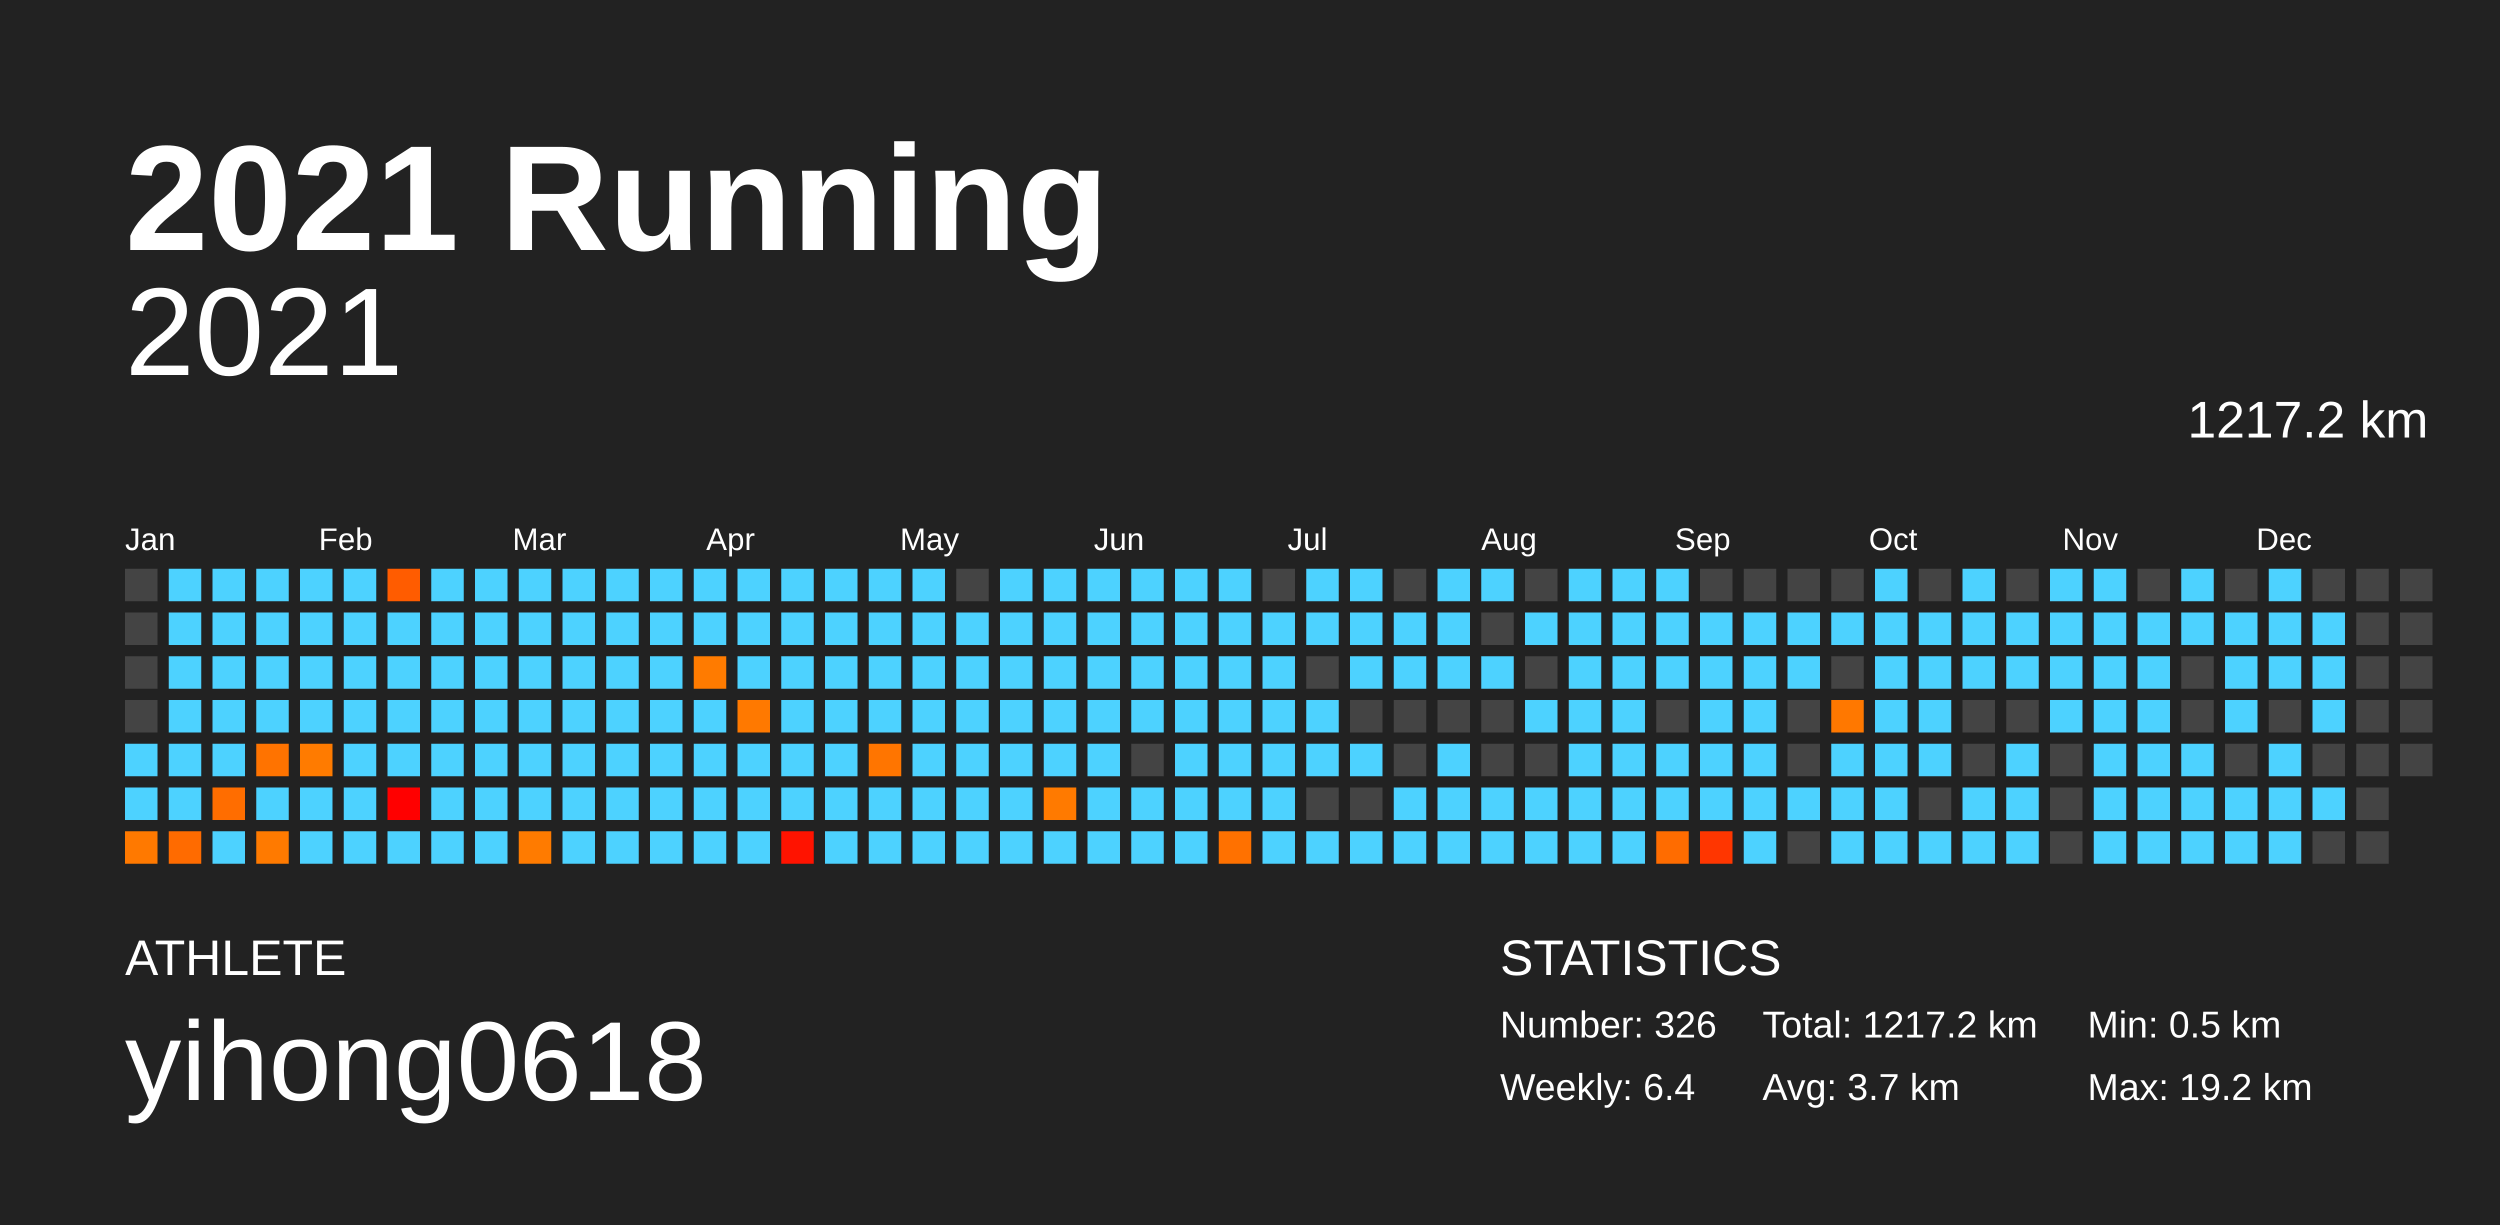
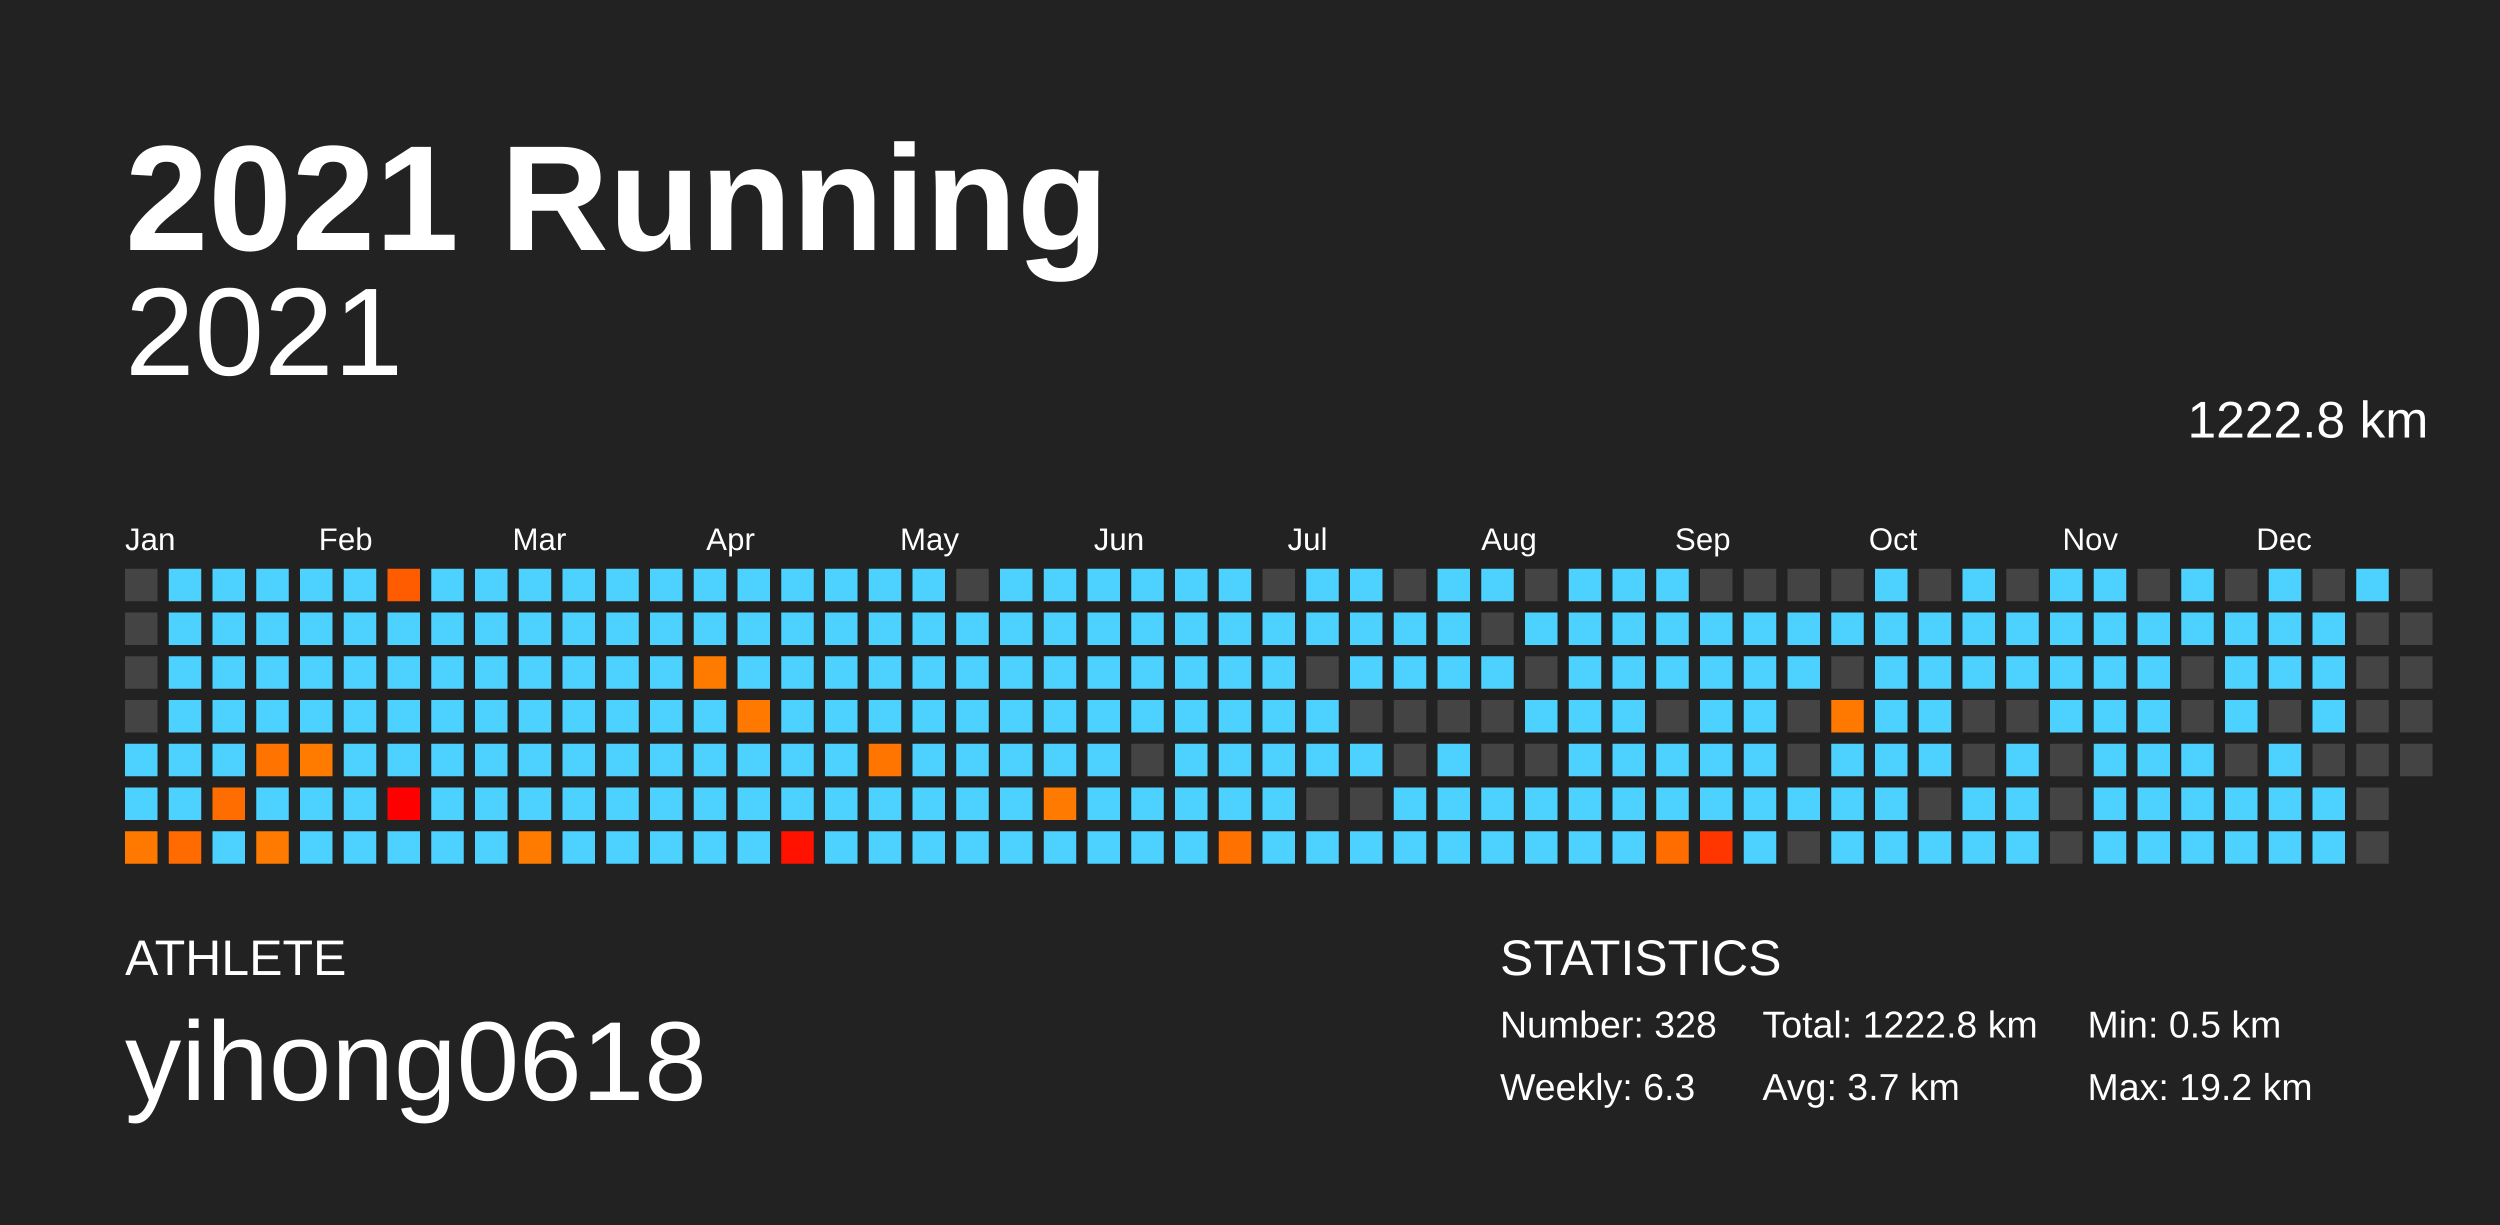
<svg xmlns="http://www.w3.org/2000/svg" baseProfile="full" height="98mm" version="1.1" viewBox="0,0,200,98" width="200mm">
  <defs />
  <rect fill="#222222" height="98" width="200" x="0" y="0" />
  <text fill="#FFFFFF" style="font-size:12px; font-family:Arial; font-weight:bold;" x="10" y="20">2021 Running</text>
  <text fill="#FFFFFF" style="font-size:4px; font-family:Arial" x="10" y="78">ATHLETE</text>
  <text fill="#FFFFFF" style="font-size:9px; font-family:Arial" x="10" y="88">yihong0618</text>
  <text fill="#FFFFFF" style="font-size:4px; font-family:Arial" x="120" y="78">STATISTICS</text>
-   <text fill="#FFFFFF" style="font-size:3px; font-family:Arial" x="120" y="83">Number: 326</text>
-   <text fill="#FFFFFF" style="font-size:3px; font-family:Arial" x="120" y="88">Weekly: 6.4</text>
-   <text fill="#FFFFFF" style="font-size:3px; font-family:Arial" x="141" y="83">Total: 1217.2 km</text>
+   <text fill="#FFFFFF" style="font-size:3px; font-family:Arial" x="120" y="83">Number: 328</text>
+   <text fill="#FFFFFF" style="font-size:3px; font-family:Arial" x="120" y="88">Weekly: 6.3</text>
+   <text fill="#FFFFFF" style="font-size:3px; font-family:Arial" x="141" y="83">Total: 1222.8 km</text>
  <text fill="#FFFFFF" style="font-size:3px; font-family:Arial" x="141" y="88">Avg: 3.7 km</text>
  <text fill="#FFFFFF" style="font-size:3px; font-family:Arial" x="167" y="83">Min: 0.5 km</text>
  <text fill="#FFFFFF" style="font-size:3px; font-family:Arial" x="167" y="88">Max: 19.2 km</text>
  <text alignment-baseline="hanging" fill="#FFFFFF" style="font-size:10.0px; font-family:Arial;" x="10" y="30">2021</text>
-   <text alignment-baseline="hanging" fill="#FFFFFF" style="font-size:4.125px; font-family:Arial;" x="175" y="35">1217.2 km</text>
+   <text alignment-baseline="hanging" fill="#FFFFFF" style="font-size:4.125px; font-family:Arial;" x="175" y="35">1222.8 km</text>
  <text fill="#FFFFFF" style="font-size:2.5px; font-family:Arial" x="10.0" y="44">Jan</text>
  <text fill="#FFFFFF" style="font-size:2.5px; font-family:Arial" x="25.5" y="44">Feb</text>
  <text fill="#FFFFFF" style="font-size:2.5px; font-family:Arial" x="41.0" y="44">Mar</text>
  <text fill="#FFFFFF" style="font-size:2.5px; font-family:Arial" x="56.5" y="44">Apr</text>
  <text fill="#FFFFFF" style="font-size:2.5px; font-family:Arial" x="72.0" y="44">May</text>
  <text fill="#FFFFFF" style="font-size:2.5px; font-family:Arial" x="87.5" y="44">Jun</text>
  <text fill="#FFFFFF" style="font-size:2.5px; font-family:Arial" x="103.0" y="44">Jul</text>
  <text fill="#FFFFFF" style="font-size:2.5px; font-family:Arial" x="118.5" y="44">Aug</text>
  <text fill="#FFFFFF" style="font-size:2.5px; font-family:Arial" x="134.0" y="44">Sep</text>
  <text fill="#FFFFFF" style="font-size:2.5px; font-family:Arial" x="149.5" y="44">Oct</text>
  <text fill="#FFFFFF" style="font-size:2.5px; font-family:Arial" x="165.0" y="44">Nov</text>
  <text fill="#FFFFFF" style="font-size:2.5px; font-family:Arial" x="180.5" y="44">Dec</text>
  <rect fill="#444444" height="2.6" width="2.6" x="10.0" y="45.5" />
  <rect fill="#444444" height="2.6" width="2.6" x="10.0" y="49.0" />
  <rect fill="#444444" height="2.6" width="2.6" x="10.0" y="52.5" />
  <rect fill="#444444" height="2.6" width="2.6" x="10.0" y="56.0" />
  <rect fill="#4dd2ff" height="2.6" width="2.6" x="10.0" y="59.5" />
  <rect fill="#4dd2ff" height="2.6" width="2.6" x="10.0" y="63.0" />
  <rect fill="#ff7900" height="2.6" width="2.6" x="10.0" y="66.5" />
  <rect fill="#4dd2ff" height="2.6" width="2.6" x="13.5" y="45.5" />
  <rect fill="#4dd2ff" height="2.6" width="2.6" x="13.5" y="49.0" />
  <rect fill="#4dd2ff" height="2.6" width="2.6" x="13.5" y="52.5" />
  <rect fill="#4dd2ff" height="2.6" width="2.6" x="13.5" y="56.0" />
  <rect fill="#4dd2ff" height="2.6" width="2.6" x="13.5" y="59.5" />
  <rect fill="#4dd2ff" height="2.6" width="2.6" x="13.5" y="63.0" />
  <rect fill="#ff6b00" height="2.6" width="2.6" x="13.5" y="66.5" />
  <rect fill="#4dd2ff" height="2.6" width="2.6" x="17.0" y="45.5" />
  <rect fill="#4dd2ff" height="2.6" width="2.6" x="17.0" y="49.0" />
  <rect fill="#4dd2ff" height="2.6" width="2.6" x="17.0" y="52.5" />
  <rect fill="#4dd2ff" height="2.6" width="2.6" x="17.0" y="56.0" />
  <rect fill="#4dd2ff" height="2.6" width="2.6" x="17.0" y="59.5" />
  <rect fill="#ff6d00" height="2.6" width="2.6" x="17.0" y="63.0" />
  <rect fill="#4dd2ff" height="2.6" width="2.6" x="17.0" y="66.5" />
  <rect fill="#4dd2ff" height="2.6" width="2.6" x="20.5" y="45.5" />
  <rect fill="#4dd2ff" height="2.6" width="2.6" x="20.5" y="49.0" />
  <rect fill="#4dd2ff" height="2.6" width="2.6" x="20.5" y="52.5" />
  <rect fill="#4dd2ff" height="2.6" width="2.6" x="20.5" y="56.0" />
  <rect fill="#ff7300" height="2.6" width="2.6" x="20.5" y="59.5" />
  <rect fill="#4dd2ff" height="2.6" width="2.6" x="20.5" y="63.0" />
  <rect fill="#ff7a00" height="2.6" width="2.6" x="20.5" y="66.5" />
  <rect fill="#4dd2ff" height="2.6" width="2.6" x="24.0" y="45.5" />
  <rect fill="#4dd2ff" height="2.6" width="2.6" x="24.0" y="49.0" />
  <rect fill="#4dd2ff" height="2.6" width="2.6" x="24.0" y="52.5" />
  <rect fill="#4dd2ff" height="2.6" width="2.6" x="24.0" y="56.0" />
  <rect fill="#ff7b00" height="2.6" width="2.6" x="24.0" y="59.5" />
  <rect fill="#4dd2ff" height="2.6" width="2.6" x="24.0" y="63.0" />
  <rect fill="#4dd2ff" height="2.6" width="2.6" x="24.0" y="66.5" />
  <rect fill="#4dd2ff" height="2.6" width="2.6" x="27.5" y="45.5" />
  <rect fill="#4dd2ff" height="2.6" width="2.6" x="27.5" y="49.0" />
  <rect fill="#4dd2ff" height="2.6" width="2.6" x="27.5" y="52.5" />
  <rect fill="#4dd2ff" height="2.6" width="2.6" x="27.5" y="56.0" />
  <rect fill="#4dd2ff" height="2.6" width="2.6" x="27.5" y="59.5" />
  <rect fill="#4dd2ff" height="2.6" width="2.6" x="27.5" y="63.0" />
  <rect fill="#4dd2ff" height="2.6" width="2.6" x="27.5" y="66.5" />
  <rect fill="#ff5c00" height="2.6" width="2.6" x="31.0" y="45.5" />
  <rect fill="#4dd2ff" height="2.6" width="2.6" x="31.0" y="49.0" />
  <rect fill="#4dd2ff" height="2.6" width="2.6" x="31.0" y="52.5" />
  <rect fill="#4dd2ff" height="2.6" width="2.6" x="31.0" y="56.0" />
  <rect fill="#4dd2ff" height="2.6" width="2.6" x="31.0" y="59.5" />
  <rect fill="#ff0000" height="2.6" width="2.6" x="31.0" y="63.0" />
  <rect fill="#4dd2ff" height="2.6" width="2.6" x="31.0" y="66.5" />
  <rect fill="#4dd2ff" height="2.6" width="2.6" x="34.5" y="45.5" />
  <rect fill="#4dd2ff" height="2.6" width="2.6" x="34.5" y="49.0" />
  <rect fill="#4dd2ff" height="2.6" width="2.6" x="34.5" y="52.5" />
  <rect fill="#4dd2ff" height="2.6" width="2.6" x="34.5" y="56.0" />
  <rect fill="#4dd2ff" height="2.6" width="2.6" x="34.5" y="59.5" />
  <rect fill="#4dd2ff" height="2.6" width="2.6" x="34.5" y="63.0" />
  <rect fill="#4dd2ff" height="2.6" width="2.6" x="34.5" y="66.5" />
  <rect fill="#4dd2ff" height="2.6" width="2.6" x="38.0" y="45.5" />
  <rect fill="#4dd2ff" height="2.6" width="2.6" x="38.0" y="49.0" />
  <rect fill="#4dd2ff" height="2.6" width="2.6" x="38.0" y="52.5" />
  <rect fill="#4dd2ff" height="2.6" width="2.6" x="38.0" y="56.0" />
  <rect fill="#4dd2ff" height="2.6" width="2.6" x="38.0" y="59.5" />
  <rect fill="#4dd2ff" height="2.6" width="2.6" x="38.0" y="63.0" />
  <rect fill="#4dd2ff" height="2.6" width="2.6" x="38.0" y="66.5" />
  <rect fill="#4dd2ff" height="2.6" width="2.6" x="41.5" y="45.5" />
  <rect fill="#4dd2ff" height="2.6" width="2.6" x="41.5" y="49.0" />
  <rect fill="#4dd2ff" height="2.6" width="2.6" x="41.5" y="52.5" />
  <rect fill="#4dd2ff" height="2.6" width="2.6" x="41.5" y="56.0" />
  <rect fill="#4dd2ff" height="2.6" width="2.6" x="41.5" y="59.5" />
  <rect fill="#4dd2ff" height="2.6" width="2.6" x="41.5" y="63.0" />
  <rect fill="#ff7b00" height="2.6" width="2.6" x="41.5" y="66.5" />
  <rect fill="#4dd2ff" height="2.6" width="2.6" x="45.0" y="45.5" />
  <rect fill="#4dd2ff" height="2.6" width="2.6" x="45.0" y="49.0" />
  <rect fill="#4dd2ff" height="2.6" width="2.6" x="45.0" y="52.5" />
  <rect fill="#4dd2ff" height="2.6" width="2.6" x="45.0" y="56.0" />
  <rect fill="#4dd2ff" height="2.6" width="2.6" x="45.0" y="59.5" />
  <rect fill="#4dd2ff" height="2.6" width="2.6" x="45.0" y="63.0" />
  <rect fill="#4dd2ff" height="2.6" width="2.6" x="45.0" y="66.5" />
  <rect fill="#4dd2ff" height="2.6" width="2.6" x="48.5" y="45.5" />
  <rect fill="#4dd2ff" height="2.6" width="2.6" x="48.5" y="49.0" />
  <rect fill="#4dd2ff" height="2.6" width="2.6" x="48.5" y="52.5" />
  <rect fill="#4dd2ff" height="2.6" width="2.6" x="48.5" y="56.0" />
  <rect fill="#4dd2ff" height="2.6" width="2.6" x="48.5" y="59.5" />
  <rect fill="#4dd2ff" height="2.6" width="2.6" x="48.5" y="63.0" />
  <rect fill="#4dd2ff" height="2.6" width="2.6" x="48.5" y="66.5" />
  <rect fill="#4dd2ff" height="2.6" width="2.6" x="52.0" y="45.5" />
  <rect fill="#4dd2ff" height="2.6" width="2.6" x="52.0" y="49.0" />
  <rect fill="#4dd2ff" height="2.6" width="2.6" x="52.0" y="52.5" />
  <rect fill="#4dd2ff" height="2.6" width="2.6" x="52.0" y="56.0" />
  <rect fill="#4dd2ff" height="2.6" width="2.6" x="52.0" y="59.5" />
  <rect fill="#4dd2ff" height="2.6" width="2.6" x="52.0" y="63.0" />
  <rect fill="#4dd2ff" height="2.6" width="2.6" x="52.0" y="66.5" />
  <rect fill="#4dd2ff" height="2.6" width="2.6" x="55.5" y="45.5" />
  <rect fill="#4dd2ff" height="2.6" width="2.6" x="55.5" y="49.0" />
  <rect fill="#ff7b00" height="2.6" width="2.6" x="55.5" y="52.5" />
  <rect fill="#4dd2ff" height="2.6" width="2.6" x="55.5" y="56.0" />
  <rect fill="#4dd2ff" height="2.6" width="2.6" x="55.5" y="59.5" />
  <rect fill="#4dd2ff" height="2.6" width="2.6" x="55.5" y="63.0" />
  <rect fill="#4dd2ff" height="2.6" width="2.6" x="55.5" y="66.5" />
  <rect fill="#4dd2ff" height="2.6" width="2.6" x="59.0" y="45.5" />
  <rect fill="#4dd2ff" height="2.6" width="2.6" x="59.0" y="49.0" />
  <rect fill="#4dd2ff" height="2.6" width="2.6" x="59.0" y="52.5" />
  <rect fill="#ff7900" height="2.6" width="2.6" x="59.0" y="56.0" />
  <rect fill="#4dd2ff" height="2.6" width="2.6" x="59.0" y="59.5" />
  <rect fill="#4dd2ff" height="2.6" width="2.6" x="59.0" y="63.0" />
  <rect fill="#4dd2ff" height="2.6" width="2.6" x="59.0" y="66.5" />
  <rect fill="#4dd2ff" height="2.6" width="2.6" x="62.5" y="45.5" />
  <rect fill="#4dd2ff" height="2.6" width="2.6" x="62.5" y="49.0" />
  <rect fill="#4dd2ff" height="2.6" width="2.6" x="62.5" y="52.5" />
  <rect fill="#4dd2ff" height="2.6" width="2.6" x="62.5" y="56.0" />
  <rect fill="#4dd2ff" height="2.6" width="2.6" x="62.5" y="59.5" />
  <rect fill="#4dd2ff" height="2.6" width="2.6" x="62.5" y="63.0" />
  <rect fill="#ff1300" height="2.6" width="2.6" x="62.5" y="66.5" />
  <rect fill="#4dd2ff" height="2.6" width="2.6" x="66.0" y="45.5" />
  <rect fill="#4dd2ff" height="2.6" width="2.6" x="66.0" y="49.0" />
  <rect fill="#4dd2ff" height="2.6" width="2.6" x="66.0" y="52.5" />
  <rect fill="#4dd2ff" height="2.6" width="2.6" x="66.0" y="56.0" />
  <rect fill="#4dd2ff" height="2.6" width="2.6" x="66.0" y="59.5" />
  <rect fill="#4dd2ff" height="2.6" width="2.6" x="66.0" y="63.0" />
  <rect fill="#4dd2ff" height="2.6" width="2.6" x="66.0" y="66.5" />
  <rect fill="#4dd2ff" height="2.6" width="2.6" x="69.5" y="45.5" />
  <rect fill="#4dd2ff" height="2.6" width="2.6" x="69.5" y="49.0" />
  <rect fill="#4dd2ff" height="2.6" width="2.6" x="69.5" y="52.5" />
  <rect fill="#4dd2ff" height="2.6" width="2.6" x="69.5" y="56.0" />
  <rect fill="#ff7500" height="2.6" width="2.6" x="69.5" y="59.5" />
  <rect fill="#4dd2ff" height="2.6" width="2.6" x="69.5" y="63.0" />
  <rect fill="#4dd2ff" height="2.6" width="2.6" x="69.5" y="66.5" />
  <rect fill="#4dd2ff" height="2.6" width="2.6" x="73.0" y="45.5" />
  <rect fill="#4dd2ff" height="2.6" width="2.6" x="73.0" y="49.0" />
  <rect fill="#4dd2ff" height="2.6" width="2.6" x="73.0" y="52.5" />
  <rect fill="#4dd2ff" height="2.6" width="2.6" x="73.0" y="56.0" />
  <rect fill="#4dd2ff" height="2.6" width="2.6" x="73.0" y="59.5" />
  <rect fill="#4dd2ff" height="2.6" width="2.6" x="73.0" y="63.0" />
  <rect fill="#4dd2ff" height="2.6" width="2.6" x="73.0" y="66.5" />
  <rect fill="#444444" height="2.6" width="2.6" x="76.5" y="45.5" />
  <rect fill="#4dd2ff" height="2.6" width="2.6" x="76.5" y="49.0" />
  <rect fill="#4dd2ff" height="2.6" width="2.6" x="76.5" y="52.5" />
  <rect fill="#4dd2ff" height="2.6" width="2.6" x="76.5" y="56.0" />
  <rect fill="#4dd2ff" height="2.6" width="2.6" x="76.5" y="59.5" />
  <rect fill="#4dd2ff" height="2.6" width="2.6" x="76.5" y="63.0" />
  <rect fill="#4dd2ff" height="2.6" width="2.6" x="76.5" y="66.5" />
  <rect fill="#4dd2ff" height="2.6" width="2.6" x="80.0" y="45.5" />
  <rect fill="#4dd2ff" height="2.6" width="2.6" x="80.0" y="49.0" />
  <rect fill="#4dd2ff" height="2.6" width="2.6" x="80.0" y="52.5" />
  <rect fill="#4dd2ff" height="2.6" width="2.6" x="80.0" y="56.0" />
  <rect fill="#4dd2ff" height="2.6" width="2.6" x="80.0" y="59.5" />
  <rect fill="#4dd2ff" height="2.6" width="2.6" x="80.0" y="63.0" />
  <rect fill="#4dd2ff" height="2.6" width="2.6" x="80.0" y="66.5" />
  <rect fill="#4dd2ff" height="2.6" width="2.6" x="83.5" y="45.5" />
  <rect fill="#4dd2ff" height="2.6" width="2.6" x="83.5" y="49.0" />
  <rect fill="#4dd2ff" height="2.6" width="2.6" x="83.5" y="52.5" />
  <rect fill="#4dd2ff" height="2.6" width="2.6" x="83.5" y="56.0" />
  <rect fill="#4dd2ff" height="2.6" width="2.6" x="83.5" y="59.5" />
  <rect fill="#ff7a00" height="2.6" width="2.6" x="83.5" y="63.0" />
  <rect fill="#4dd2ff" height="2.6" width="2.6" x="83.5" y="66.5" />
  <rect fill="#4dd2ff" height="2.6" width="2.6" x="87.0" y="45.5" />
  <rect fill="#4dd2ff" height="2.6" width="2.6" x="87.0" y="49.0" />
  <rect fill="#4dd2ff" height="2.6" width="2.6" x="87.0" y="52.5" />
  <rect fill="#4dd2ff" height="2.6" width="2.6" x="87.0" y="56.0" />
  <rect fill="#4dd2ff" height="2.6" width="2.6" x="87.0" y="59.5" />
  <rect fill="#4dd2ff" height="2.6" width="2.6" x="87.0" y="63.0" />
  <rect fill="#4dd2ff" height="2.6" width="2.6" x="87.0" y="66.5" />
  <rect fill="#4dd2ff" height="2.6" width="2.6" x="90.5" y="45.5" />
  <rect fill="#4dd2ff" height="2.6" width="2.6" x="90.5" y="49.0" />
  <rect fill="#4dd2ff" height="2.6" width="2.6" x="90.5" y="52.5" />
  <rect fill="#4dd2ff" height="2.6" width="2.6" x="90.5" y="56.0" />
  <rect fill="#444444" height="2.6" width="2.6" x="90.5" y="59.5" />
  <rect fill="#4dd2ff" height="2.6" width="2.6" x="90.5" y="63.0" />
  <rect fill="#4dd2ff" height="2.6" width="2.6" x="90.5" y="66.5" />
  <rect fill="#4dd2ff" height="2.6" width="2.6" x="94.0" y="45.5" />
  <rect fill="#4dd2ff" height="2.6" width="2.6" x="94.0" y="49.0" />
  <rect fill="#4dd2ff" height="2.6" width="2.6" x="94.0" y="52.5" />
  <rect fill="#4dd2ff" height="2.6" width="2.6" x="94.0" y="56.0" />
  <rect fill="#4dd2ff" height="2.6" width="2.6" x="94.0" y="59.5" />
  <rect fill="#4dd2ff" height="2.6" width="2.6" x="94.0" y="63.0" />
  <rect fill="#4dd2ff" height="2.6" width="2.6" x="94.0" y="66.5" />
  <rect fill="#4dd2ff" height="2.6" width="2.6" x="97.5" y="45.5" />
  <rect fill="#4dd2ff" height="2.6" width="2.6" x="97.5" y="49.0" />
  <rect fill="#4dd2ff" height="2.6" width="2.6" x="97.5" y="52.5" />
  <rect fill="#4dd2ff" height="2.6" width="2.6" x="97.5" y="56.0" />
  <rect fill="#4dd2ff" height="2.6" width="2.6" x="97.5" y="59.5" />
  <rect fill="#4dd2ff" height="2.6" width="2.6" x="97.5" y="63.0" />
  <rect fill="#ff7100" height="2.6" width="2.6" x="97.5" y="66.5" />
  <rect fill="#444444" height="2.6" width="2.6" x="101.0" y="45.5" />
  <rect fill="#4dd2ff" height="2.6" width="2.6" x="101.0" y="49.0" />
  <rect fill="#4dd2ff" height="2.6" width="2.6" x="101.0" y="52.5" />
  <rect fill="#4dd2ff" height="2.6" width="2.6" x="101.0" y="56.0" />
  <rect fill="#4dd2ff" height="2.6" width="2.6" x="101.0" y="59.5" />
  <rect fill="#4dd2ff" height="2.6" width="2.6" x="101.0" y="63.0" />
  <rect fill="#4dd2ff" height="2.6" width="2.6" x="101.0" y="66.5" />
  <rect fill="#4dd2ff" height="2.6" width="2.6" x="104.5" y="45.5" />
  <rect fill="#4dd2ff" height="2.6" width="2.6" x="104.5" y="49.0" />
  <rect fill="#444444" height="2.6" width="2.6" x="104.5" y="52.5" />
  <rect fill="#4dd2ff" height="2.6" width="2.6" x="104.5" y="56.0" />
  <rect fill="#4dd2ff" height="2.6" width="2.6" x="104.5" y="59.5" />
  <rect fill="#444444" height="2.6" width="2.6" x="104.5" y="63.0" />
  <rect fill="#4dd2ff" height="2.6" width="2.6" x="104.5" y="66.5" />
  <rect fill="#4dd2ff" height="2.6" width="2.6" x="108.0" y="45.5" />
  <rect fill="#4dd2ff" height="2.6" width="2.6" x="108.0" y="49.0" />
  <rect fill="#4dd2ff" height="2.6" width="2.6" x="108.0" y="52.5" />
  <rect fill="#444444" height="2.6" width="2.6" x="108.0" y="56.0" />
  <rect fill="#4dd2ff" height="2.6" width="2.6" x="108.0" y="59.5" />
  <rect fill="#444444" height="2.6" width="2.6" x="108.0" y="63.0" />
  <rect fill="#4dd2ff" height="2.6" width="2.6" x="108.0" y="66.5" />
  <rect fill="#444444" height="2.6" width="2.6" x="111.5" y="45.5" />
  <rect fill="#4dd2ff" height="2.6" width="2.6" x="111.5" y="49.0" />
  <rect fill="#4dd2ff" height="2.6" width="2.6" x="111.5" y="52.5" />
  <rect fill="#444444" height="2.6" width="2.6" x="111.5" y="56.0" />
  <rect fill="#444444" height="2.6" width="2.6" x="111.5" y="59.5" />
  <rect fill="#4dd2ff" height="2.6" width="2.6" x="111.5" y="63.0" />
  <rect fill="#4dd2ff" height="2.6" width="2.6" x="111.5" y="66.5" />
  <rect fill="#4dd2ff" height="2.6" width="2.6" x="115.0" y="45.5" />
  <rect fill="#4dd2ff" height="2.6" width="2.6" x="115.0" y="49.0" />
  <rect fill="#4dd2ff" height="2.6" width="2.6" x="115.0" y="52.5" />
  <rect fill="#444444" height="2.6" width="2.6" x="115.0" y="56.0" />
  <rect fill="#4dd2ff" height="2.6" width="2.6" x="115.0" y="59.5" />
  <rect fill="#4dd2ff" height="2.6" width="2.6" x="115.0" y="63.0" />
  <rect fill="#4dd2ff" height="2.6" width="2.6" x="115.0" y="66.5" />
  <rect fill="#4dd2ff" height="2.6" width="2.6" x="118.5" y="45.5" />
  <rect fill="#444444" height="2.6" width="2.6" x="118.5" y="49.0" />
  <rect fill="#4dd2ff" height="2.6" width="2.6" x="118.5" y="52.5" />
  <rect fill="#444444" height="2.6" width="2.6" x="118.5" y="56.0" />
  <rect fill="#444444" height="2.6" width="2.6" x="118.5" y="59.5" />
  <rect fill="#4dd2ff" height="2.6" width="2.6" x="118.5" y="63.0" />
  <rect fill="#4dd2ff" height="2.6" width="2.6" x="118.5" y="66.5" />
  <rect fill="#444444" height="2.6" width="2.6" x="122.0" y="45.5" />
  <rect fill="#4dd2ff" height="2.6" width="2.6" x="122.0" y="49.0" />
  <rect fill="#444444" height="2.6" width="2.6" x="122.0" y="52.5" />
  <rect fill="#4dd2ff" height="2.6" width="2.6" x="122.0" y="56.0" />
  <rect fill="#444444" height="2.6" width="2.6" x="122.0" y="59.5" />
  <rect fill="#4dd2ff" height="2.6" width="2.6" x="122.0" y="63.0" />
  <rect fill="#4dd2ff" height="2.6" width="2.6" x="122.0" y="66.5" />
  <rect fill="#4dd2ff" height="2.6" width="2.6" x="125.5" y="45.5" />
  <rect fill="#4dd2ff" height="2.6" width="2.6" x="125.5" y="49.0" />
  <rect fill="#4dd2ff" height="2.6" width="2.6" x="125.5" y="52.5" />
  <rect fill="#4dd2ff" height="2.6" width="2.6" x="125.5" y="56.0" />
  <rect fill="#4dd2ff" height="2.6" width="2.6" x="125.5" y="59.5" />
  <rect fill="#4dd2ff" height="2.6" width="2.6" x="125.5" y="63.0" />
  <rect fill="#4dd2ff" height="2.6" width="2.6" x="125.5" y="66.5" />
  <rect fill="#4dd2ff" height="2.6" width="2.6" x="129.0" y="45.5" />
  <rect fill="#4dd2ff" height="2.6" width="2.6" x="129.0" y="49.0" />
  <rect fill="#4dd2ff" height="2.6" width="2.6" x="129.0" y="52.5" />
  <rect fill="#4dd2ff" height="2.6" width="2.6" x="129.0" y="56.0" />
  <rect fill="#4dd2ff" height="2.6" width="2.6" x="129.0" y="59.5" />
  <rect fill="#4dd2ff" height="2.6" width="2.6" x="129.0" y="63.0" />
  <rect fill="#4dd2ff" height="2.6" width="2.6" x="129.0" y="66.5" />
  <rect fill="#4dd2ff" height="2.6" width="2.6" x="132.5" y="45.5" />
  <rect fill="#4dd2ff" height="2.6" width="2.6" x="132.5" y="49.0" />
  <rect fill="#4dd2ff" height="2.6" width="2.6" x="132.5" y="52.5" />
  <rect fill="#444444" height="2.6" width="2.6" x="132.5" y="56.0" />
  <rect fill="#4dd2ff" height="2.6" width="2.6" x="132.5" y="59.5" />
  <rect fill="#4dd2ff" height="2.6" width="2.6" x="132.5" y="63.0" />
  <rect fill="#ff6c00" height="2.6" width="2.6" x="132.5" y="66.5" />
  <rect fill="#444444" height="2.6" width="2.6" x="136.0" y="45.5" />
  <rect fill="#4dd2ff" height="2.6" width="2.6" x="136.0" y="49.0" />
  <rect fill="#4dd2ff" height="2.6" width="2.6" x="136.0" y="52.5" />
  <rect fill="#4dd2ff" height="2.6" width="2.6" x="136.0" y="56.0" />
  <rect fill="#4dd2ff" height="2.6" width="2.6" x="136.0" y="59.5" />
  <rect fill="#4dd2ff" height="2.6" width="2.6" x="136.0" y="63.0" />
  <rect fill="#ff3600" height="2.6" width="2.6" x="136.0" y="66.5" />
  <rect fill="#444444" height="2.6" width="2.6" x="139.5" y="45.5" />
  <rect fill="#4dd2ff" height="2.6" width="2.6" x="139.5" y="49.0" />
  <rect fill="#4dd2ff" height="2.6" width="2.6" x="139.5" y="52.5" />
  <rect fill="#4dd2ff" height="2.6" width="2.6" x="139.5" y="56.0" />
  <rect fill="#4dd2ff" height="2.6" width="2.6" x="139.5" y="59.5" />
  <rect fill="#4dd2ff" height="2.6" width="2.6" x="139.5" y="63.0" />
  <rect fill="#4dd2ff" height="2.6" width="2.6" x="139.5" y="66.5" />
  <rect fill="#444444" height="2.6" width="2.6" x="143.0" y="45.5" />
  <rect fill="#4dd2ff" height="2.6" width="2.6" x="143.0" y="49.0" />
  <rect fill="#4dd2ff" height="2.6" width="2.6" x="143.0" y="52.5" />
  <rect fill="#444444" height="2.6" width="2.6" x="143.0" y="56.0" />
  <rect fill="#444444" height="2.6" width="2.6" x="143.0" y="59.5" />
  <rect fill="#4dd2ff" height="2.6" width="2.6" x="143.0" y="63.0" />
  <rect fill="#444444" height="2.6" width="2.6" x="143.0" y="66.5" />
  <rect fill="#444444" height="2.6" width="2.6" x="146.5" y="45.5" />
  <rect fill="#4dd2ff" height="2.6" width="2.6" x="146.5" y="49.0" />
  <rect fill="#444444" height="2.6" width="2.6" x="146.5" y="52.5" />
  <rect fill="#ff7800" height="2.6" width="2.6" x="146.5" y="56.0" />
  <rect fill="#4dd2ff" height="2.6" width="2.6" x="146.5" y="59.5" />
  <rect fill="#4dd2ff" height="2.6" width="2.6" x="146.5" y="63.0" />
  <rect fill="#4dd2ff" height="2.6" width="2.6" x="146.5" y="66.5" />
  <rect fill="#4dd2ff" height="2.6" width="2.6" x="150.0" y="45.5" />
  <rect fill="#4dd2ff" height="2.6" width="2.6" x="150.0" y="49.0" />
  <rect fill="#4dd2ff" height="2.6" width="2.6" x="150.0" y="52.5" />
  <rect fill="#4dd2ff" height="2.6" width="2.6" x="150.0" y="56.0" />
  <rect fill="#4dd2ff" height="2.6" width="2.6" x="150.0" y="59.5" />
  <rect fill="#4dd2ff" height="2.6" width="2.6" x="150.0" y="63.0" />
  <rect fill="#4dd2ff" height="2.6" width="2.6" x="150.0" y="66.5" />
  <rect fill="#444444" height="2.6" width="2.6" x="153.5" y="45.5" />
  <rect fill="#4dd2ff" height="2.6" width="2.6" x="153.5" y="49.0" />
  <rect fill="#4dd2ff" height="2.6" width="2.6" x="153.5" y="52.5" />
  <rect fill="#4dd2ff" height="2.6" width="2.6" x="153.5" y="56.0" />
  <rect fill="#4dd2ff" height="2.6" width="2.6" x="153.5" y="59.5" />
  <rect fill="#444444" height="2.6" width="2.6" x="153.5" y="63.0" />
  <rect fill="#4dd2ff" height="2.6" width="2.6" x="153.5" y="66.5" />
  <rect fill="#4dd2ff" height="2.6" width="2.6" x="157.0" y="45.5" />
  <rect fill="#4dd2ff" height="2.6" width="2.6" x="157.0" y="49.0" />
  <rect fill="#4dd2ff" height="2.6" width="2.6" x="157.0" y="52.5" />
  <rect fill="#444444" height="2.6" width="2.6" x="157.0" y="56.0" />
  <rect fill="#444444" height="2.6" width="2.6" x="157.0" y="59.5" />
  <rect fill="#4dd2ff" height="2.6" width="2.6" x="157.0" y="63.0" />
  <rect fill="#4dd2ff" height="2.6" width="2.6" x="157.0" y="66.5" />
  <rect fill="#444444" height="2.6" width="2.6" x="160.5" y="45.5" />
  <rect fill="#4dd2ff" height="2.6" width="2.6" x="160.5" y="49.0" />
  <rect fill="#4dd2ff" height="2.6" width="2.6" x="160.5" y="52.5" />
  <rect fill="#444444" height="2.6" width="2.6" x="160.5" y="56.0" />
  <rect fill="#4dd2ff" height="2.6" width="2.6" x="160.5" y="59.5" />
  <rect fill="#4dd2ff" height="2.6" width="2.6" x="160.5" y="63.0" />
  <rect fill="#4dd2ff" height="2.6" width="2.6" x="160.5" y="66.5" />
  <rect fill="#4dd2ff" height="2.6" width="2.6" x="164.0" y="45.5" />
  <rect fill="#4dd2ff" height="2.6" width="2.6" x="164.0" y="49.0" />
  <rect fill="#4dd2ff" height="2.6" width="2.6" x="164.0" y="52.5" />
  <rect fill="#4dd2ff" height="2.6" width="2.6" x="164.0" y="56.0" />
  <rect fill="#444444" height="2.6" width="2.6" x="164.0" y="59.5" />
  <rect fill="#444444" height="2.6" width="2.6" x="164.0" y="63.0" />
  <rect fill="#444444" height="2.6" width="2.6" x="164.0" y="66.5" />
  <rect fill="#4dd2ff" height="2.6" width="2.6" x="167.5" y="45.5" />
  <rect fill="#4dd2ff" height="2.6" width="2.6" x="167.5" y="49.0" />
  <rect fill="#4dd2ff" height="2.6" width="2.6" x="167.5" y="52.5" />
  <rect fill="#4dd2ff" height="2.6" width="2.6" x="167.5" y="56.0" />
  <rect fill="#4dd2ff" height="2.6" width="2.6" x="167.5" y="59.5" />
  <rect fill="#4dd2ff" height="2.6" width="2.6" x="167.5" y="63.0" />
  <rect fill="#4dd2ff" height="2.6" width="2.6" x="167.5" y="66.5" />
  <rect fill="#444444" height="2.6" width="2.6" x="171.0" y="45.5" />
  <rect fill="#4dd2ff" height="2.6" width="2.6" x="171.0" y="49.0" />
  <rect fill="#4dd2ff" height="2.6" width="2.6" x="171.0" y="52.5" />
  <rect fill="#4dd2ff" height="2.6" width="2.6" x="171.0" y="56.0" />
  <rect fill="#4dd2ff" height="2.6" width="2.6" x="171.0" y="59.5" />
  <rect fill="#4dd2ff" height="2.6" width="2.6" x="171.0" y="63.0" />
  <rect fill="#4dd2ff" height="2.6" width="2.6" x="171.0" y="66.5" />
  <rect fill="#4dd2ff" height="2.6" width="2.6" x="174.5" y="45.5" />
  <rect fill="#4dd2ff" height="2.6" width="2.6" x="174.5" y="49.0" />
  <rect fill="#444444" height="2.6" width="2.6" x="174.5" y="52.5" />
  <rect fill="#444444" height="2.6" width="2.6" x="174.5" y="56.0" />
  <rect fill="#4dd2ff" height="2.6" width="2.6" x="174.5" y="59.5" />
  <rect fill="#4dd2ff" height="2.6" width="2.6" x="174.5" y="63.0" />
  <rect fill="#4dd2ff" height="2.6" width="2.6" x="174.5" y="66.5" />
  <rect fill="#444444" height="2.6" width="2.6" x="178.0" y="45.5" />
  <rect fill="#4dd2ff" height="2.6" width="2.6" x="178.0" y="49.0" />
  <rect fill="#4dd2ff" height="2.6" width="2.6" x="178.0" y="52.5" />
  <rect fill="#4dd2ff" height="2.6" width="2.6" x="178.0" y="56.0" />
  <rect fill="#444444" height="2.6" width="2.6" x="178.0" y="59.5" />
  <rect fill="#4dd2ff" height="2.6" width="2.6" x="178.0" y="63.0" />
  <rect fill="#4dd2ff" height="2.6" width="2.6" x="178.0" y="66.5" />
  <rect fill="#4dd2ff" height="2.6" width="2.6" x="181.5" y="45.5" />
  <rect fill="#4dd2ff" height="2.6" width="2.6" x="181.5" y="49.0" />
  <rect fill="#4dd2ff" height="2.6" width="2.6" x="181.5" y="52.5" />
  <rect fill="#444444" height="2.6" width="2.6" x="181.5" y="56.0" />
  <rect fill="#4dd2ff" height="2.6" width="2.6" x="181.5" y="59.5" />
  <rect fill="#4dd2ff" height="2.6" width="2.6" x="181.5" y="63.0" />
  <rect fill="#4dd2ff" height="2.6" width="2.6" x="181.5" y="66.5" />
  <rect fill="#444444" height="2.6" width="2.6" x="185.0" y="45.5" />
  <rect fill="#4dd2ff" height="2.6" width="2.6" x="185.0" y="49.0" />
  <rect fill="#4dd2ff" height="2.6" width="2.6" x="185.0" y="52.5" />
  <rect fill="#4dd2ff" height="2.6" width="2.6" x="185.0" y="56.0" />
  <rect fill="#444444" height="2.6" width="2.6" x="185.0" y="59.5" />
  <rect fill="#4dd2ff" height="2.6" width="2.6" x="185.0" y="63.0" />
-   <rect fill="#444444" height="2.6" width="2.6" x="185.0" y="66.5" />
-   <rect fill="#444444" height="2.6" width="2.6" x="188.5" y="45.5" />
+   <rect fill="#4dd2ff" height="2.6" width="2.6" x="185.0" y="66.5" />
+   <rect fill="#4dd2ff" height="2.6" width="2.6" x="188.5" y="45.5" />
  <rect fill="#444444" height="2.6" width="2.6" x="188.5" y="49.0" />
  <rect fill="#444444" height="2.6" width="2.6" x="188.5" y="52.5" />
  <rect fill="#444444" height="2.6" width="2.6" x="188.5" y="56.0" />
  <rect fill="#444444" height="2.6" width="2.6" x="188.5" y="59.5" />
  <rect fill="#444444" height="2.6" width="2.6" x="188.5" y="63.0" />
  <rect fill="#444444" height="2.6" width="2.6" x="188.5" y="66.5" />
  <rect fill="#444444" height="2.6" width="2.6" x="192.0" y="45.5" />
  <rect fill="#444444" height="2.6" width="2.6" x="192.0" y="49.0" />
  <rect fill="#444444" height="2.6" width="2.6" x="192.0" y="52.5" />
  <rect fill="#444444" height="2.6" width="2.6" x="192.0" y="56.0" />
  <rect fill="#444444" height="2.6" width="2.6" x="192.0" y="59.5" />
</svg>
